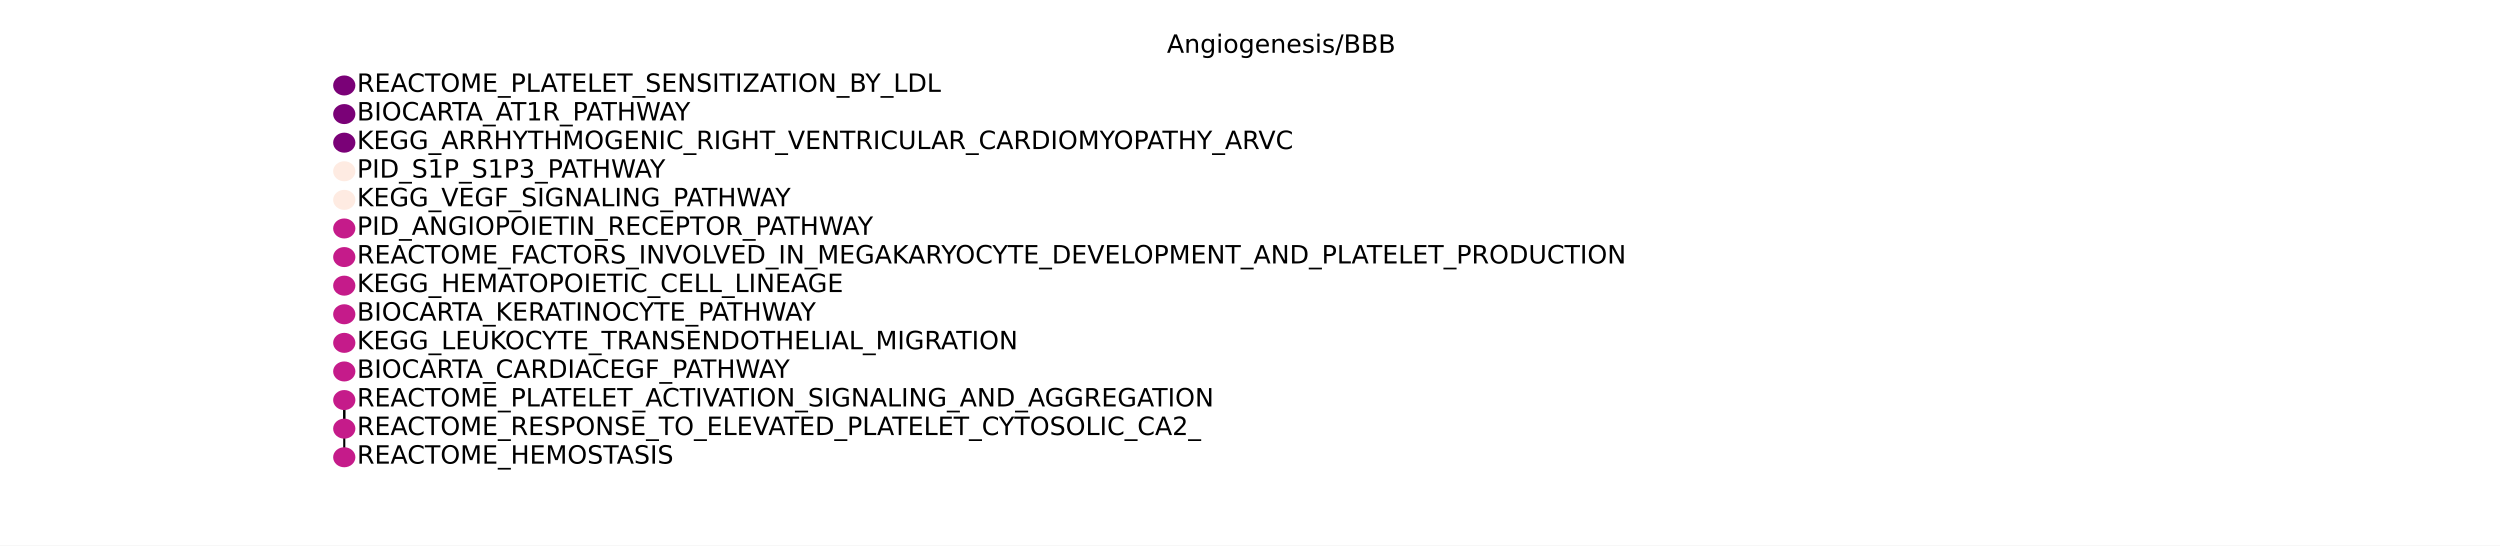
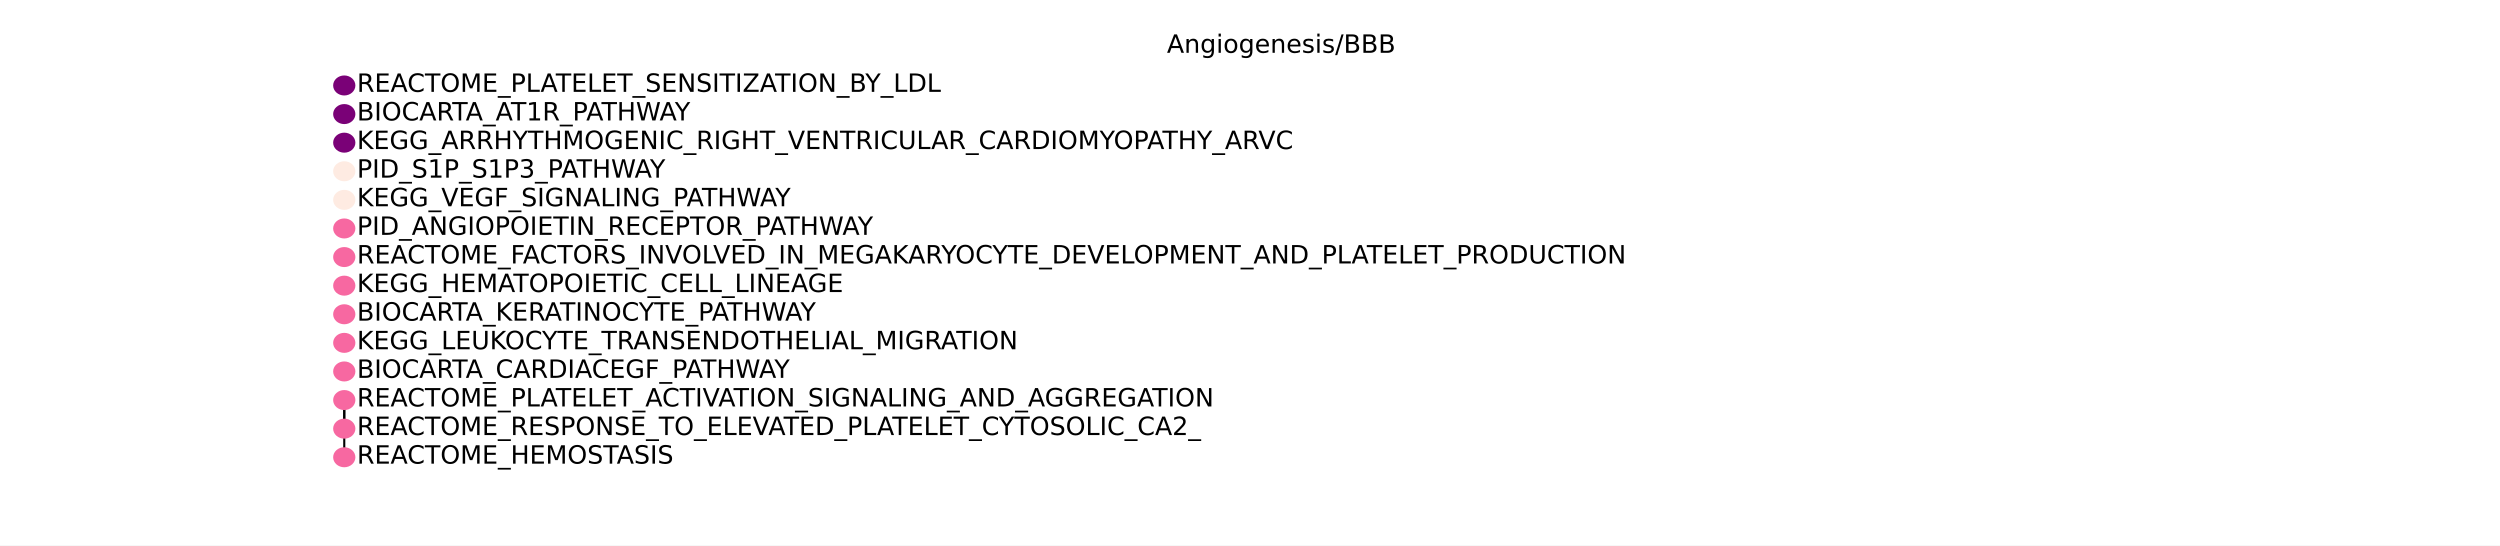
<svg xmlns="http://www.w3.org/2000/svg" height="259.2pt" version="1.1" viewBox="0 0 1188 259.2" width="1188pt">
  <defs>
    <style type="text/css">
*{stroke-linecap:butt;stroke-linejoin:round;}
  </style>
  </defs>
  <g id="figure_1">
    <g id="patch_1">
      <path d="M 0 259.2  L 1188 259.2  L 1188 0  L 0 0  z " style="fill:#ffffff;" />
    </g>
    <g id="axes_1">
      <g id="patch_2">
-         <path clip-path="url(#pa68912af0c)" d="M 163.593 45.373  C 164.994 45.373 166.338 44.872 167.329 43.98  C 168.32 43.088 168.876 41.878 168.876 40.617  C 168.876 39.356 168.32 38.146 167.329 37.254  C 166.338 36.362 164.994 35.861 163.593 35.861  C 162.192 35.861 160.849 36.362 159.858 37.254  C 158.867 38.146 158.311 39.356 158.311 40.617  C 158.311 41.878 158.867 43.088 159.858 43.98  C 160.849 44.872 162.192 45.373 163.593 45.373  z " style="fill:#7a0177;" />
+         <path clip-path="url(#p1ed025f37a)" d="M 163.593 45.373  C 164.994 45.373 166.338 44.872 167.329 43.98  C 168.32 43.088 168.876 41.878 168.876 40.617  C 168.876 39.356 168.32 38.146 167.329 37.254  C 166.338 36.362 164.994 35.861 163.593 35.861  C 162.192 35.861 160.849 36.362 159.858 37.254  C 158.867 38.146 158.311 39.356 158.311 40.617  C 158.311 41.878 158.867 43.088 159.858 43.98  C 160.849 44.872 162.192 45.373 163.593 45.373  z " style="fill:#7a0177;" />
      </g>
      <g id="patch_3">
-         <path clip-path="url(#pa68912af0c)" d="M 163.593 58.964  C 164.994 58.964 166.338 58.462 167.329 57.57  C 168.32 56.678 168.876 55.468 168.876 54.207  C 168.876 52.946 168.32 51.736 167.329 50.844  C 166.338 49.952 164.994 49.45 163.593 49.45  C 162.192 49.45 160.849 49.952 159.858 50.844  C 158.867 51.736 158.311 52.946 158.311 54.207  C 158.311 55.468 158.867 56.678 159.858 57.57  C 160.849 58.462 162.192 58.964 163.593 58.964  z " style="fill:#7a0177;" />
+         <path clip-path="url(#p1ed025f37a)" d="M 163.593 58.964  C 164.994 58.964 166.338 58.462 167.329 57.57  C 168.32 56.678 168.876 55.468 168.876 54.207  C 168.876 52.946 168.32 51.736 167.329 50.844  C 166.338 49.952 164.994 49.45 163.593 49.45  C 162.192 49.45 160.849 49.952 159.858 50.844  C 158.867 51.736 158.311 52.946 158.311 54.207  C 158.311 55.468 158.867 56.678 159.858 57.57  C 160.849 58.462 162.192 58.964 163.593 58.964  z " style="fill:#7a0177;" />
      </g>
      <g id="patch_4">
-         <path clip-path="url(#pa68912af0c)" d="M 163.593 72.553  C 164.994 72.553 166.338 72.052 167.329 71.16  C 168.32 70.268 168.876 69.058 168.876 67.797  C 168.876 66.536 168.32 65.326 167.329 64.434  C 166.338 63.542 164.994 63.041 163.593 63.041  C 162.192 63.041 160.849 63.542 159.858 64.434  C 158.867 65.326 158.311 66.536 158.311 67.797  C 158.311 69.058 158.867 70.268 159.858 71.16  C 160.849 72.052 162.192 72.553 163.593 72.553  z " style="fill:#7a0177;" />
+         <path clip-path="url(#p1ed025f37a)" d="M 163.593 72.553  C 164.994 72.553 166.338 72.052 167.329 71.16  C 168.32 70.268 168.876 69.058 168.876 67.797  C 168.876 66.536 168.32 65.326 167.329 64.434  C 166.338 63.542 164.994 63.041 163.593 63.041  C 162.192 63.041 160.849 63.542 159.858 64.434  C 158.867 65.326 158.311 66.536 158.311 67.797  C 158.311 69.058 158.867 70.268 159.858 71.16  C 160.849 72.052 162.192 72.553 163.593 72.553  z " style="fill:#7a0177;" />
      </g>
      <g id="patch_5">
-         <path clip-path="url(#pa68912af0c)" d="M 163.593 86.144  C 164.994 86.144 166.338 85.642 167.329 84.75  C 168.32 83.858 168.876 82.648 168.876 81.387  C 168.876 80.126 168.32 78.916 167.329 78.024  C 166.338 77.132 164.994 76.63 163.593 76.63  C 162.192 76.63 160.849 77.132 159.858 78.024  C 158.867 78.916 158.311 80.126 158.311 81.387  C 158.311 82.648 158.867 83.858 159.858 84.75  C 160.849 85.642 162.192 86.144 163.593 86.144  z " style="fill:#feebe2;" />
+         <path clip-path="url(#p1ed025f37a)" d="M 163.593 86.144  C 164.994 86.144 166.338 85.642 167.329 84.75  C 168.32 83.858 168.876 82.648 168.876 81.387  C 168.876 80.126 168.32 78.916 167.329 78.024  C 166.338 77.132 164.994 76.63 163.593 76.63  C 162.192 76.63 160.849 77.132 159.858 78.024  C 158.867 78.916 158.311 80.126 158.311 81.387  C 158.311 82.648 158.867 83.858 159.858 84.75  C 160.849 85.642 162.192 86.144 163.593 86.144  z " style="fill:#feebe2;" />
      </g>
      <g id="patch_6">
-         <path clip-path="url(#pa68912af0c)" d="M 163.593 99.734  C 164.994 99.734 166.338 99.232 167.329 98.34  C 168.32 97.448 168.876 96.238 168.876 94.977  C 168.876 93.716 168.32 92.506 167.329 91.614  C 166.338 90.722 164.994 90.221 163.593 90.221  C 162.192 90.221 160.849 90.722 159.858 91.614  C 158.867 92.506 158.311 93.716 158.311 94.977  C 158.311 96.238 158.867 97.448 159.858 98.34  C 160.849 99.232 162.192 99.734 163.593 99.734  z " style="fill:#feebe2;" />
+         <path clip-path="url(#p1ed025f37a)" d="M 163.593 99.734  C 164.994 99.734 166.338 99.232 167.329 98.34  C 168.32 97.448 168.876 96.238 168.876 94.977  C 168.876 93.716 168.32 92.506 167.329 91.614  C 166.338 90.722 164.994 90.221 163.593 90.221  C 162.192 90.221 160.849 90.722 159.858 91.614  C 158.867 92.506 158.311 93.716 158.311 94.977  C 158.311 96.238 158.867 97.448 159.858 98.34  C 160.849 99.232 162.192 99.734 163.593 99.734  z " style="fill:#feebe2;" />
      </g>
      <g id="patch_7">
-         <path clip-path="url(#pa68912af0c)" d="M 163.593 113.323  C 164.994 113.323 166.338 112.822 167.329 111.93  C 168.32 111.038 168.876 109.828 168.876 108.567  C 168.876 107.306 168.32 106.096 167.329 105.204  C 166.338 104.312 164.994 103.811 163.593 103.811  C 162.192 103.811 160.849 104.312 159.858 105.204  C 158.867 106.096 158.311 107.306 158.311 108.567  C 158.311 109.828 158.867 111.038 159.858 111.93  C 160.849 112.822 162.192 113.323 163.593 113.323  z " style="fill:#c51b8a;" />
+         <path clip-path="url(#p1ed025f37a)" d="M 163.593 113.323  C 164.994 113.323 166.338 112.822 167.329 111.93  C 168.32 111.038 168.876 109.828 168.876 108.567  C 168.876 107.306 168.32 106.096 167.329 105.204  C 166.338 104.312 164.994 103.811 163.593 103.811  C 162.192 103.811 160.849 104.312 159.858 105.204  C 158.867 106.096 158.311 107.306 158.311 108.567  C 158.311 109.828 158.867 111.038 159.858 111.93  C 160.849 112.822 162.192 113.323 163.593 113.323  z " style="fill:#f768a1;" />
      </g>
      <g id="patch_8">
-         <path clip-path="url(#pa68912af0c)" d="M 163.593 126.913  C 164.994 126.913 166.338 126.412 167.329 125.52  C 168.32 124.628 168.876 123.418 168.876 122.157  C 168.876 120.896 168.32 119.686 167.329 118.794  C 166.338 117.902 164.994 117.4 163.593 117.4  C 162.192 117.4 160.849 117.902 159.858 118.794  C 158.867 119.686 158.311 120.896 158.311 122.157  C 158.311 123.418 158.867 124.628 159.858 125.52  C 160.849 126.412 162.192 126.913 163.593 126.913  z " style="fill:#c51b8a;" />
+         <path clip-path="url(#p1ed025f37a)" d="M 163.593 126.913  C 164.994 126.913 166.338 126.412 167.329 125.52  C 168.32 124.628 168.876 123.418 168.876 122.157  C 168.876 120.896 168.32 119.686 167.329 118.794  C 166.338 117.902 164.994 117.4 163.593 117.4  C 162.192 117.4 160.849 117.902 159.858 118.794  C 158.867 119.686 158.311 120.896 158.311 122.157  C 158.311 123.418 158.867 124.628 159.858 125.52  C 160.849 126.412 162.192 126.913 163.593 126.913  z " style="fill:#f768a1;" />
      </g>
      <g id="patch_9">
-         <path clip-path="url(#pa68912af0c)" d="M 163.593 140.504  C 164.994 140.504 166.338 140.002 167.329 139.11  C 168.32 138.218 168.876 137.008 168.876 135.747  C 168.876 134.486 168.32 133.276 167.329 132.384  C 166.338 131.492 164.994 130.99 163.593 130.99  C 162.192 130.99 160.849 131.492 159.858 132.384  C 158.867 133.276 158.311 134.486 158.311 135.747  C 158.311 137.008 158.867 138.218 159.858 139.11  C 160.849 140.002 162.192 140.504 163.593 140.504  z " style="fill:#c51b8a;" />
+         <path clip-path="url(#p1ed025f37a)" d="M 163.593 140.504  C 164.994 140.504 166.338 140.002 167.329 139.11  C 168.32 138.218 168.876 137.008 168.876 135.747  C 168.876 134.486 168.32 133.276 167.329 132.384  C 166.338 131.492 164.994 130.99 163.593 130.99  C 162.192 130.99 160.849 131.492 159.858 132.384  C 158.867 133.276 158.311 134.486 158.311 135.747  C 158.311 137.008 158.867 138.218 159.858 139.11  C 160.849 140.002 162.192 140.504 163.593 140.504  z " style="fill:#f768a1;" />
      </g>
      <g id="patch_10">
-         <path clip-path="url(#pa68912af0c)" d="M 163.593 154.094  C 164.994 154.094 166.338 153.592 167.329 152.7  C 168.32 151.808 168.876 150.598 168.876 149.337  C 168.876 148.076 168.32 146.866 167.329 145.974  C 166.338 145.082 164.994 144.581 163.593 144.581  C 162.192 144.581 160.849 145.082 159.858 145.974  C 158.867 146.866 158.311 148.076 158.311 149.337  C 158.311 150.598 158.867 151.808 159.858 152.7  C 160.849 153.592 162.192 154.094 163.593 154.094  z " style="fill:#c51b8a;" />
+         <path clip-path="url(#p1ed025f37a)" d="M 163.593 154.094  C 164.994 154.094 166.338 153.592 167.329 152.7  C 168.32 151.808 168.876 150.598 168.876 149.337  C 168.876 148.076 168.32 146.866 167.329 145.974  C 166.338 145.082 164.994 144.581 163.593 144.581  C 162.192 144.581 160.849 145.082 159.858 145.974  C 158.867 146.866 158.311 148.076 158.311 149.337  C 158.311 150.598 158.867 151.808 159.858 152.7  C 160.849 153.592 162.192 154.094 163.593 154.094  z " style="fill:#f768a1;" />
      </g>
      <g id="patch_11">
-         <path clip-path="url(#pa68912af0c)" d="M 163.593 167.684  C 164.994 167.684 166.338 167.182 167.329 166.29  C 168.32 165.398 168.876 164.188 168.876 162.927  C 168.876 161.666 168.32 160.456 167.329 159.564  C 166.338 158.672 164.994 158.171 163.593 158.171  C 162.192 158.171 160.849 158.672 159.858 159.564  C 158.867 160.456 158.311 161.666 158.311 162.927  C 158.311 164.188 158.867 165.398 159.858 166.29  C 160.849 167.182 162.192 167.684 163.593 167.684  z " style="fill:#c51b8a;" />
+         <path clip-path="url(#p1ed025f37a)" d="M 163.593 167.684  C 164.994 167.684 166.338 167.182 167.329 166.29  C 168.32 165.398 168.876 164.188 168.876 162.927  C 168.876 161.666 168.32 160.456 167.329 159.564  C 166.338 158.672 164.994 158.171 163.593 158.171  C 162.192 158.171 160.849 158.672 159.858 159.564  C 158.867 160.456 158.311 161.666 158.311 162.927  C 158.311 164.188 158.867 165.398 159.858 166.29  C 160.849 167.182 162.192 167.684 163.593 167.684  z " style="fill:#f768a1;" />
      </g>
      <g id="patch_12">
-         <path clip-path="url(#pa68912af0c)" d="M 163.593 181.274  C 164.994 181.274 166.338 180.772 167.329 179.88  C 168.32 178.988 168.876 177.778 168.876 176.517  C 168.876 175.256 168.32 174.046 167.329 173.154  C 166.338 172.262 164.994 171.761 163.593 171.761  C 162.192 171.761 160.849 172.262 159.858 173.154  C 158.867 174.046 158.311 175.256 158.311 176.517  C 158.311 177.778 158.867 178.988 159.858 179.88  C 160.849 180.772 162.192 181.274 163.593 181.274  z " style="fill:#c51b8a;" />
+         <path clip-path="url(#p1ed025f37a)" d="M 163.593 181.274  C 164.994 181.274 166.338 180.772 167.329 179.88  C 168.32 178.988 168.876 177.778 168.876 176.517  C 168.876 175.256 168.32 174.046 167.329 173.154  C 166.338 172.262 164.994 171.761 163.593 171.761  C 162.192 171.761 160.849 172.262 159.858 173.154  C 158.867 174.046 158.311 175.256 158.311 176.517  C 158.311 177.778 158.867 178.988 159.858 179.88  C 160.849 180.772 162.192 181.274 163.593 181.274  z " style="fill:#f768a1;" />
      </g>
      <g id="patch_13">
-         <path clip-path="url(#pa68912af0c)" d="M 163.593 190.107  L 163.593 217.287  " style="fill:#1f77b4;stroke:#000000;stroke-linejoin:miter;" />
+         <path clip-path="url(#p1ed025f37a)" d="M 163.593 190.107  L 163.593 217.287  " style="fill:#1f77b4;stroke:#000000;stroke-linejoin:miter;" />
      </g>
      <g id="patch_14">
-         <path clip-path="url(#pa68912af0c)" d="M 163.593 190.107  L 163.593 203.697  " style="fill:#1f77b4;stroke:#000000;stroke-linejoin:miter;" />
+         <path clip-path="url(#p1ed025f37a)" d="M 163.593 190.107  L 163.593 203.697  " style="fill:#1f77b4;stroke:#000000;stroke-linejoin:miter;" />
      </g>
      <g id="patch_15">
-         <path clip-path="url(#pa68912af0c)" d="M 163.593 194.863  C 164.994 194.863 166.338 194.362 167.329 193.47  C 168.32 192.578 168.876 191.368 168.876 190.107  C 168.876 188.846 168.32 187.636 167.329 186.744  C 166.338 185.852 164.994 185.351 163.593 185.351  C 162.192 185.351 160.849 185.852 159.858 186.744  C 158.867 187.636 158.311 188.846 158.311 190.107  C 158.311 191.368 158.867 192.578 159.858 193.47  C 160.849 194.362 162.192 194.863 163.593 194.863  z " style="fill:#c51b8a;" />
+         <path clip-path="url(#p1ed025f37a)" d="M 163.593 194.863  C 164.994 194.863 166.338 194.362 167.329 193.47  C 168.32 192.578 168.876 191.368 168.876 190.107  C 168.876 188.846 168.32 187.636 167.329 186.744  C 166.338 185.852 164.994 185.351 163.593 185.351  C 162.192 185.351 160.849 185.852 159.858 186.744  C 158.867 187.636 158.311 188.846 158.311 190.107  C 158.311 191.368 158.867 192.578 159.858 193.47  C 160.849 194.362 162.192 194.863 163.593 194.863  z " style="fill:#f768a1;" />
      </g>
      <g id="patch_16">
-         <path clip-path="url(#pa68912af0c)" d="M 163.593 208.453  C 164.994 208.453 166.338 207.952 167.329 207.06  C 168.32 206.168 168.876 204.958 168.876 203.697  C 168.876 202.436 168.32 201.226 167.329 200.334  C 166.338 199.442 164.994 198.94 163.593 198.94  C 162.192 198.94 160.849 199.442 159.858 200.334  C 158.867 201.226 158.311 202.436 158.311 203.697  C 158.311 204.958 158.867 206.168 159.858 207.06  C 160.849 207.952 162.192 208.453 163.593 208.453  z " style="fill:#c51b8a;" />
+         <path clip-path="url(#p1ed025f37a)" d="M 163.593 208.453  C 164.994 208.453 166.338 207.952 167.329 207.06  C 168.32 206.168 168.876 204.958 168.876 203.697  C 168.876 202.436 168.32 201.226 167.329 200.334  C 166.338 199.442 164.994 198.94 163.593 198.94  C 162.192 198.94 160.849 199.442 159.858 200.334  C 158.867 201.226 158.311 202.436 158.311 203.697  C 158.311 204.958 158.867 206.168 159.858 207.06  C 160.849 207.952 162.192 208.453 163.593 208.453  z " style="fill:#f768a1;" />
      </g>
      <g id="patch_17">
-         <path clip-path="url(#pa68912af0c)" d="M 163.593 222.043  C 164.994 222.043 166.338 221.542 167.329 220.65  C 168.32 219.758 168.876 218.548 168.876 217.287  C 168.876 216.026 168.32 214.816 167.329 213.924  C 166.338 213.032 164.994 212.53 163.593 212.53  C 162.192 212.53 160.849 213.032 159.858 213.924  C 158.867 214.816 158.311 216.026 158.311 217.287  C 158.311 218.548 158.867 219.758 159.858 220.65  C 160.849 221.542 162.192 222.043 163.593 222.043  z " style="fill:#c51b8a;" />
+         <path clip-path="url(#p1ed025f37a)" d="M 163.593 222.043  C 164.994 222.043 166.338 221.542 167.329 220.65  C 168.32 219.758 168.876 218.548 168.876 217.287  C 168.876 216.026 168.32 214.816 167.329 213.924  C 166.338 213.032 164.994 212.53 163.593 212.53  C 162.192 212.53 160.849 213.032 159.858 213.924  C 158.867 214.816 158.311 216.026 158.311 217.287  C 158.311 218.548 158.867 219.758 159.858 220.65  C 160.849 221.542 162.192 222.043 163.593 222.043  z " style="fill:#f768a1;" />
      </g>
      <g id="text_1">
        <text style="font-family:DejaVu Sans;font-size:12px;font-style:normal;font-weight:normal;text-anchor:start;" transform="rotate(-0, 169.6308, 43.65544)" x="169.631" y="43.655">REACTOME_PLATELET_SENSITIZATION_BY_LDL</text>
      </g>
      <g id="text_2">
        <text style="font-family:DejaVu Sans;font-size:12px;font-style:normal;font-weight:normal;text-anchor:start;" transform="rotate(-0, 169.6308, 57.24544)" x="169.631" y="57.245">BIOCARTA_AT1R_PATHWAY</text>
      </g>
      <g id="text_3">
        <text style="font-family:DejaVu Sans;font-size:12px;font-style:normal;font-weight:normal;text-anchor:start;" transform="rotate(-0, 169.6308, 70.83544)" x="169.631" y="70.835">KEGG_ARRHYTHMOGENIC_RIGHT_VENTRICULAR_CARDIOMYOPATHY_ARVC</text>
      </g>
      <g id="text_4">
        <text style="font-family:DejaVu Sans;font-size:12px;font-style:normal;font-weight:normal;text-anchor:start;" transform="rotate(-0, 169.6308, 84.42544)" x="169.631" y="84.425">PID_S1P_S1P3_PATHWAY</text>
      </g>
      <g id="text_5">
        <text style="font-family:DejaVu Sans;font-size:12px;font-style:normal;font-weight:normal;text-anchor:start;" transform="rotate(-0, 169.6308, 98.01544)" x="169.631" y="98.015">KEGG_VEGF_SIGNALING_PATHWAY</text>
      </g>
      <g id="text_6">
        <text style="font-family:DejaVu Sans;font-size:12px;font-style:normal;font-weight:normal;text-anchor:start;" transform="rotate(-0, 169.6308, 111.6054)" x="169.631" y="111.605">PID_ANGIOPOIETIN_RECEPTOR_PATHWAY</text>
      </g>
      <g id="text_7">
        <text style="font-family:DejaVu Sans;font-size:12px;font-style:normal;font-weight:normal;text-anchor:start;" transform="rotate(-0, 169.6308, 125.1954)" x="169.631" y="125.195">REACTOME_FACTORS_INVOLVED_IN_MEGAKARYOCYTE_DEVELOPMENT_AND_PLATELET_PRODUCTION</text>
      </g>
      <g id="text_8">
        <text style="font-family:DejaVu Sans;font-size:12px;font-style:normal;font-weight:normal;text-anchor:start;" transform="rotate(-0, 169.6308, 138.7854)" x="169.631" y="138.785">KEGG_HEMATOPOIETIC_CELL_LINEAGE</text>
      </g>
      <g id="text_9">
        <text style="font-family:DejaVu Sans;font-size:12px;font-style:normal;font-weight:normal;text-anchor:start;" transform="rotate(-0, 169.6308, 152.3754)" x="169.631" y="152.375">BIOCARTA_KERATINOCYTE_PATHWAY</text>
      </g>
      <g id="text_10">
        <text style="font-family:DejaVu Sans;font-size:12px;font-style:normal;font-weight:normal;text-anchor:start;" transform="rotate(-0, 169.6308, 165.9654)" x="169.631" y="165.965">KEGG_LEUKOCYTE_TRANSENDOTHELIAL_MIGRATION</text>
      </g>
      <g id="text_11">
        <text style="font-family:DejaVu Sans;font-size:12px;font-style:normal;font-weight:normal;text-anchor:start;" transform="rotate(-0, 169.6308, 179.5554)" x="169.631" y="179.555">BIOCARTA_CARDIACEGF_PATHWAY</text>
      </g>
      <g id="text_12">
        <text style="font-family:DejaVu Sans;font-size:12px;font-style:normal;font-weight:normal;text-anchor:start;" transform="rotate(-0, 169.6308, 193.1454)" x="169.631" y="193.145">REACTOME_PLATELET_ACTIVATION_SIGNALING_AND_AGGREGATION</text>
      </g>
      <g id="text_13">
        <text style="font-family:DejaVu Sans;font-size:12px;font-style:normal;font-weight:normal;text-anchor:start;" transform="rotate(-0, 169.6308, 206.7354)" x="169.631" y="206.735">REACTOME_RESPONSE_TO_ELEVATED_PLATELET_CYTOSOLIC_CA2_</text>
      </g>
      <g id="text_14">
        <text style="font-family:DejaVu Sans;font-size:12px;font-style:normal;font-weight:normal;text-anchor:start;" transform="rotate(-0, 169.6308, 220.3254)" x="169.631" y="220.325">REACTOME_HEMOSTASIS</text>
      </g>
      <g id="text_15">
        <text style="font-family:DejaVu Sans;font-size:12px;font-style:normal;font-weight:normal;text-anchor:middle;" transform="rotate(-0, 608.85, 25.104)" x="608.85" y="25.104">Angiogenesis/BBB</text>
      </g>
    </g>
  </g>
  <defs>
-     <clipPath id="pa68912af0c">
+     <clipPath id="p1ed025f37a">
      <rect height="195.696" width="920.7" x="148.5" y="31.104" />
    </clipPath>
  </defs>
</svg>
